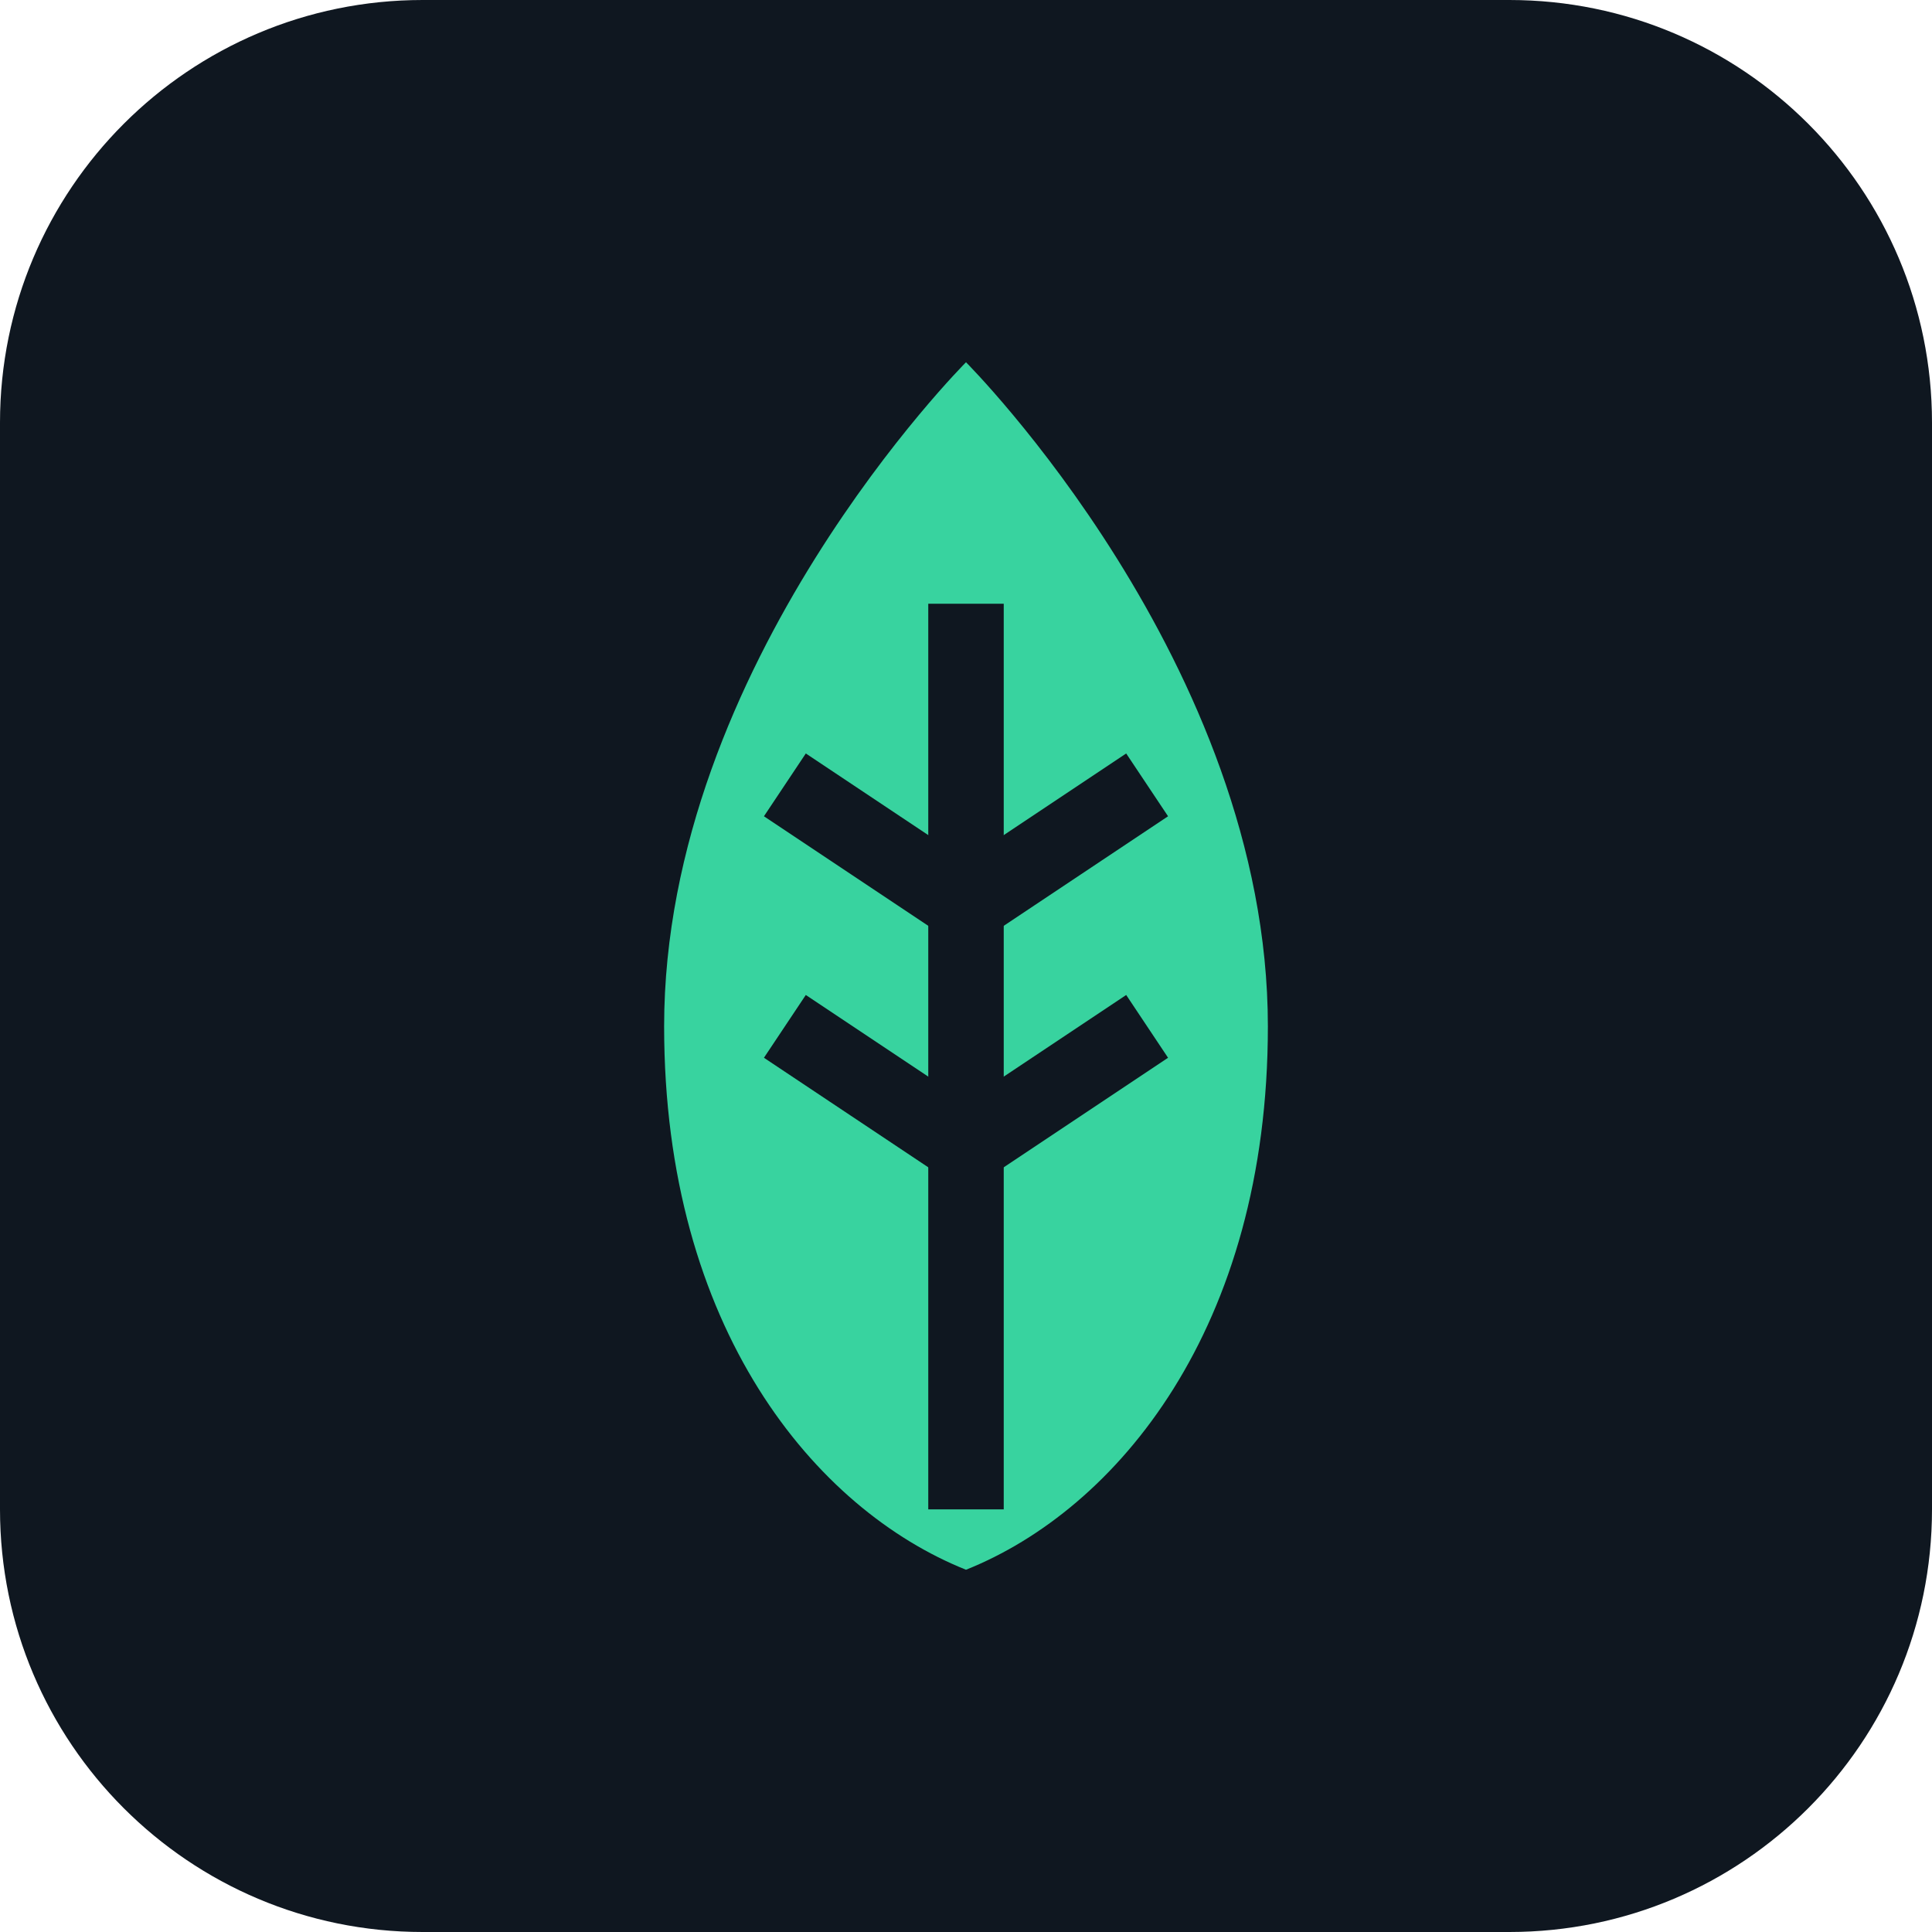
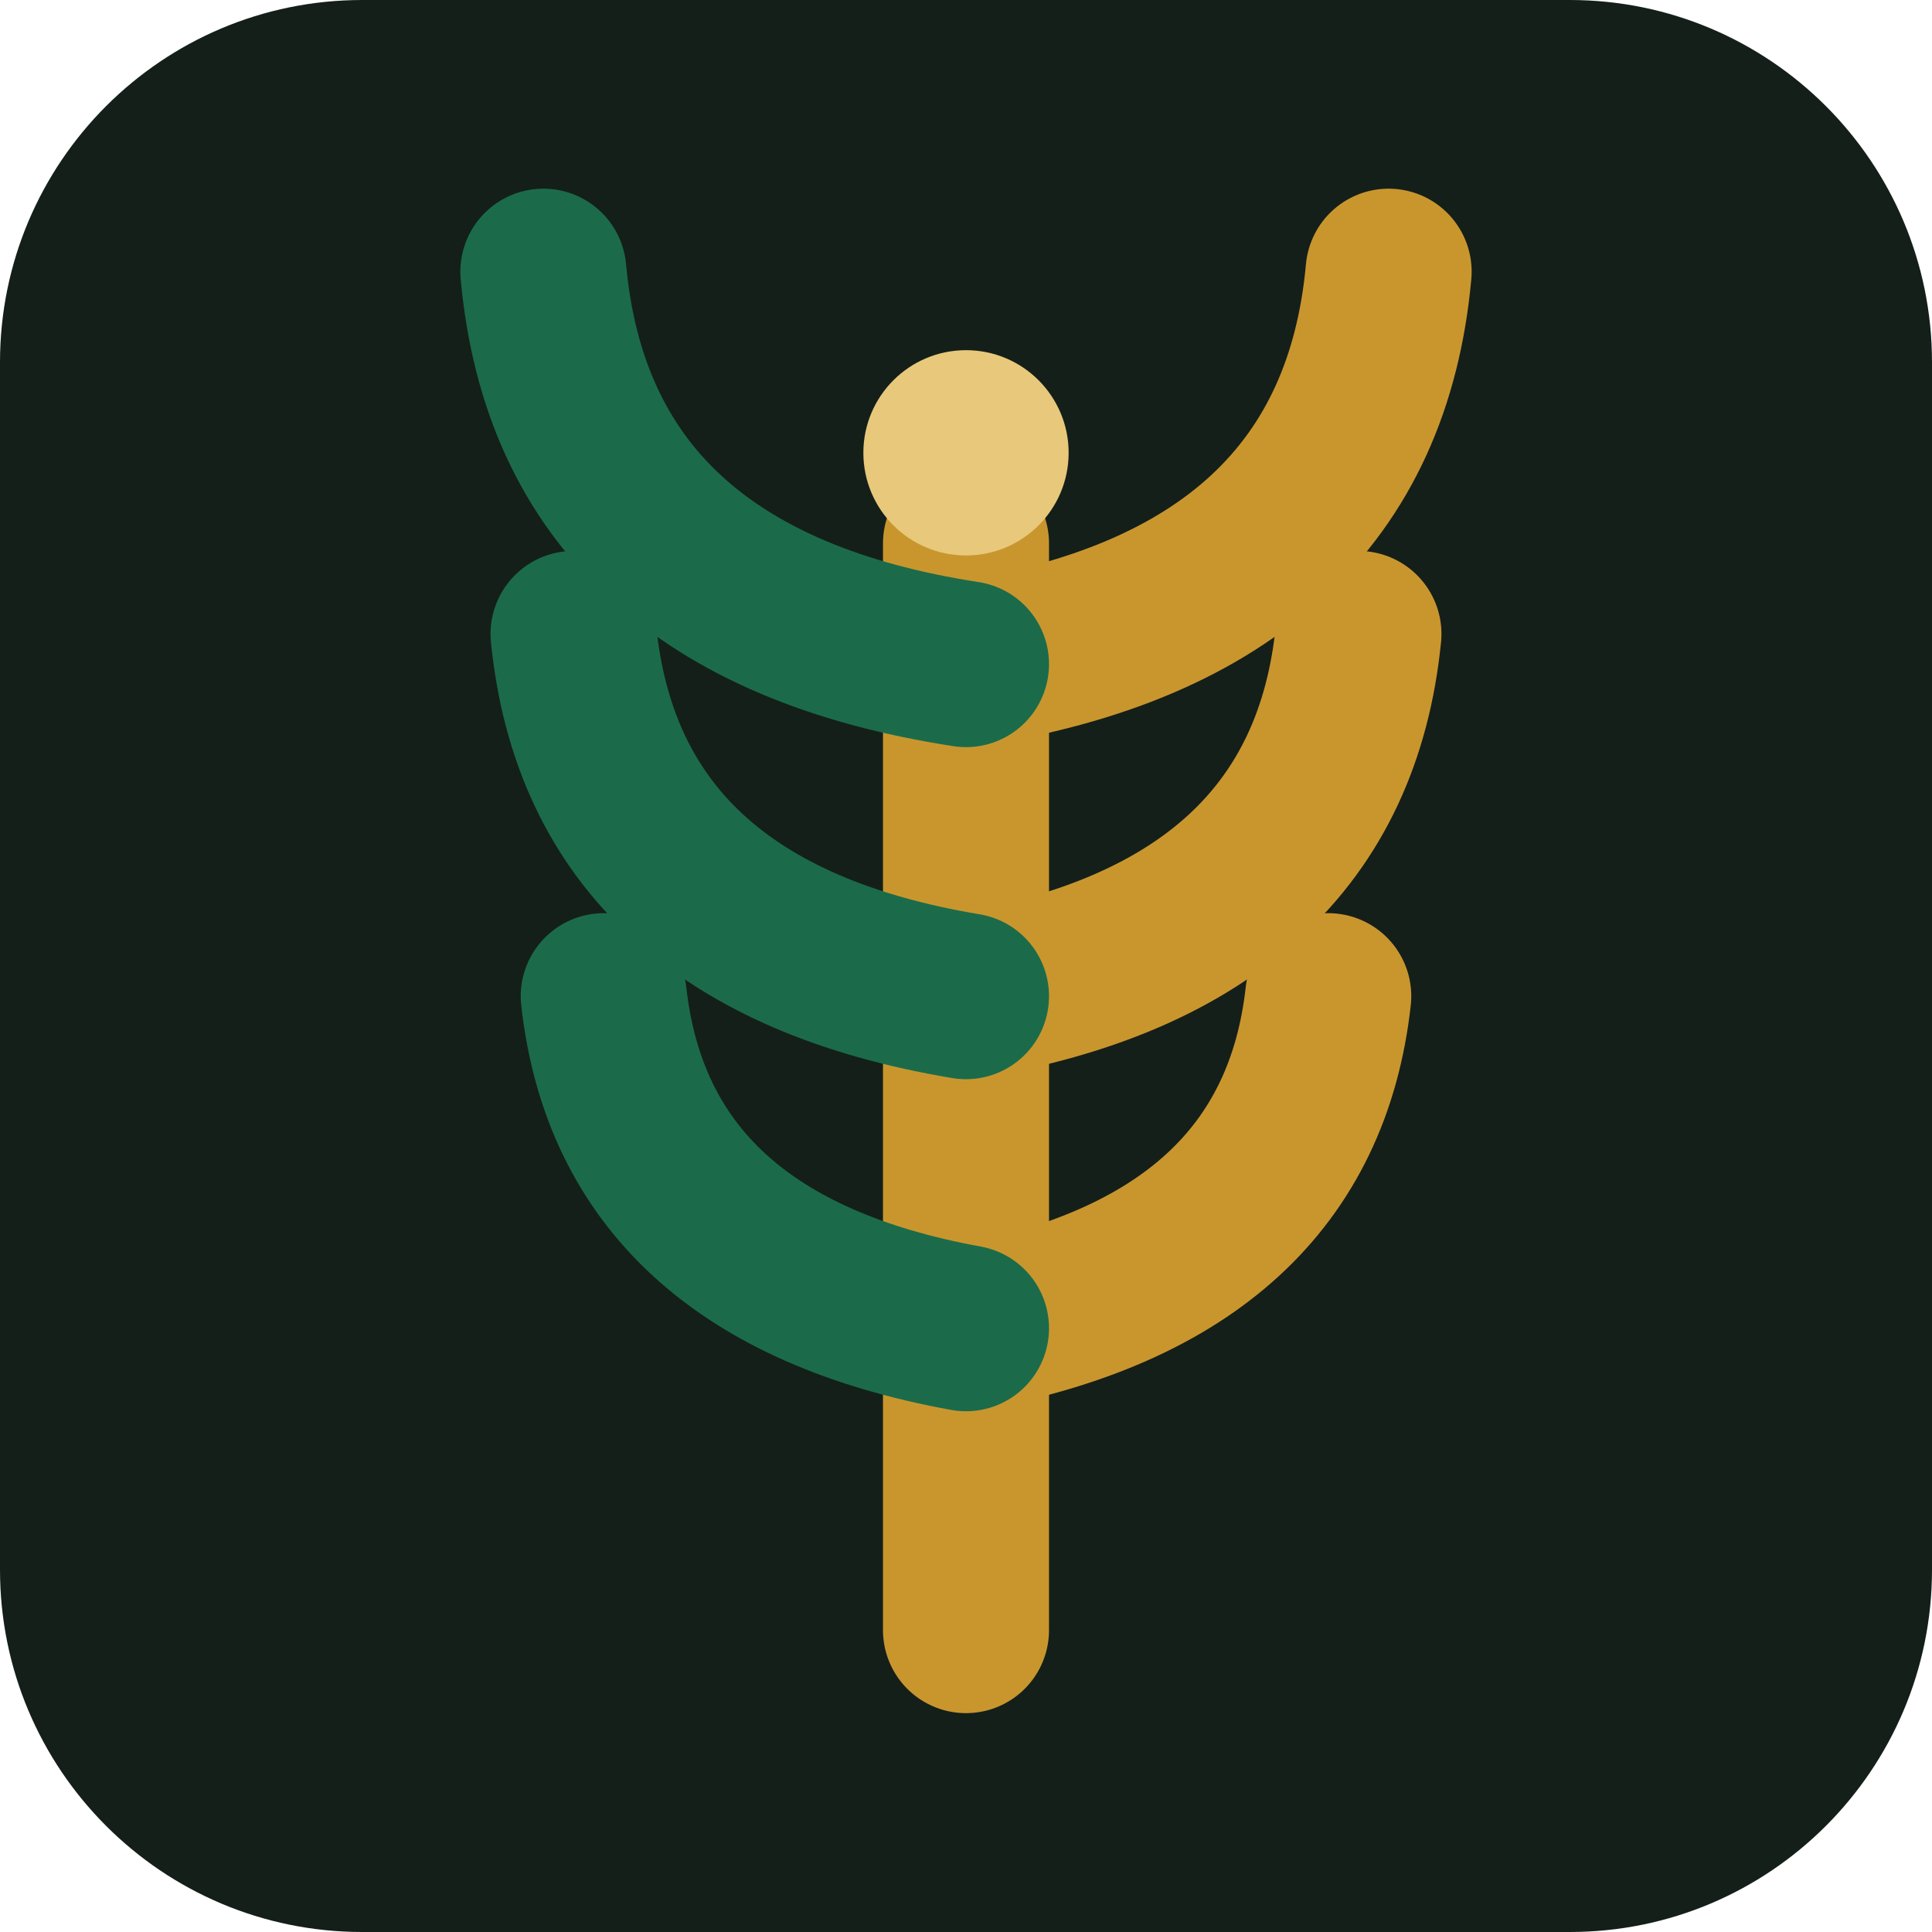
<svg xmlns="http://www.w3.org/2000/svg" viewBox="0 0 64 64">
-   <rect width="64" height="64" rx="14" fill="#0f1720" />
-   <path d="M32 12 C32 12 22 22 22 34 C22 44 27 50 32 52 C37 50 42 44 42 34 C42 22 32 12 32 12 Z" fill="#38d39f" />
-   <path d="M32 20 L32 50" stroke="#0f1720" stroke-width="2.5" />
-   <path d="M32 30 L26 26 M32 30 L38 26 M32 38 L26 34 M32 38 L38 34" stroke="#0f1720" stroke-width="2.5" fill="none" />
+   <rect width="64" height="64" rx="12" fill="#141F1A" />
+   <path d="M32 54 V18" stroke="#C9962E" stroke-width="5.5" stroke-linecap="round" />
+   <g stroke-linecap="round" stroke-width="5.5" fill="none">
+     <path d="M32 22 Q45 20 46 9" stroke="#C9962E" />
+     <path d="M32 22 Q19 20 18 9" stroke="#1B6B4A" />
+     <path d="M32 33 Q44 31 45 21" stroke="#C9962E" />
+     <path d="M32 33 Q20 31 19 21" stroke="#1B6B4A" />
+     <path d="M32 44 Q43 42 44 33" stroke="#C9962E" />
+     <path d="M32 44 Q21 42 20 33" stroke="#1B6B4A" />
+   </g>
+   <circle cx="32" cy="15" r="3.4" fill="#E8C87A" />
</svg>
